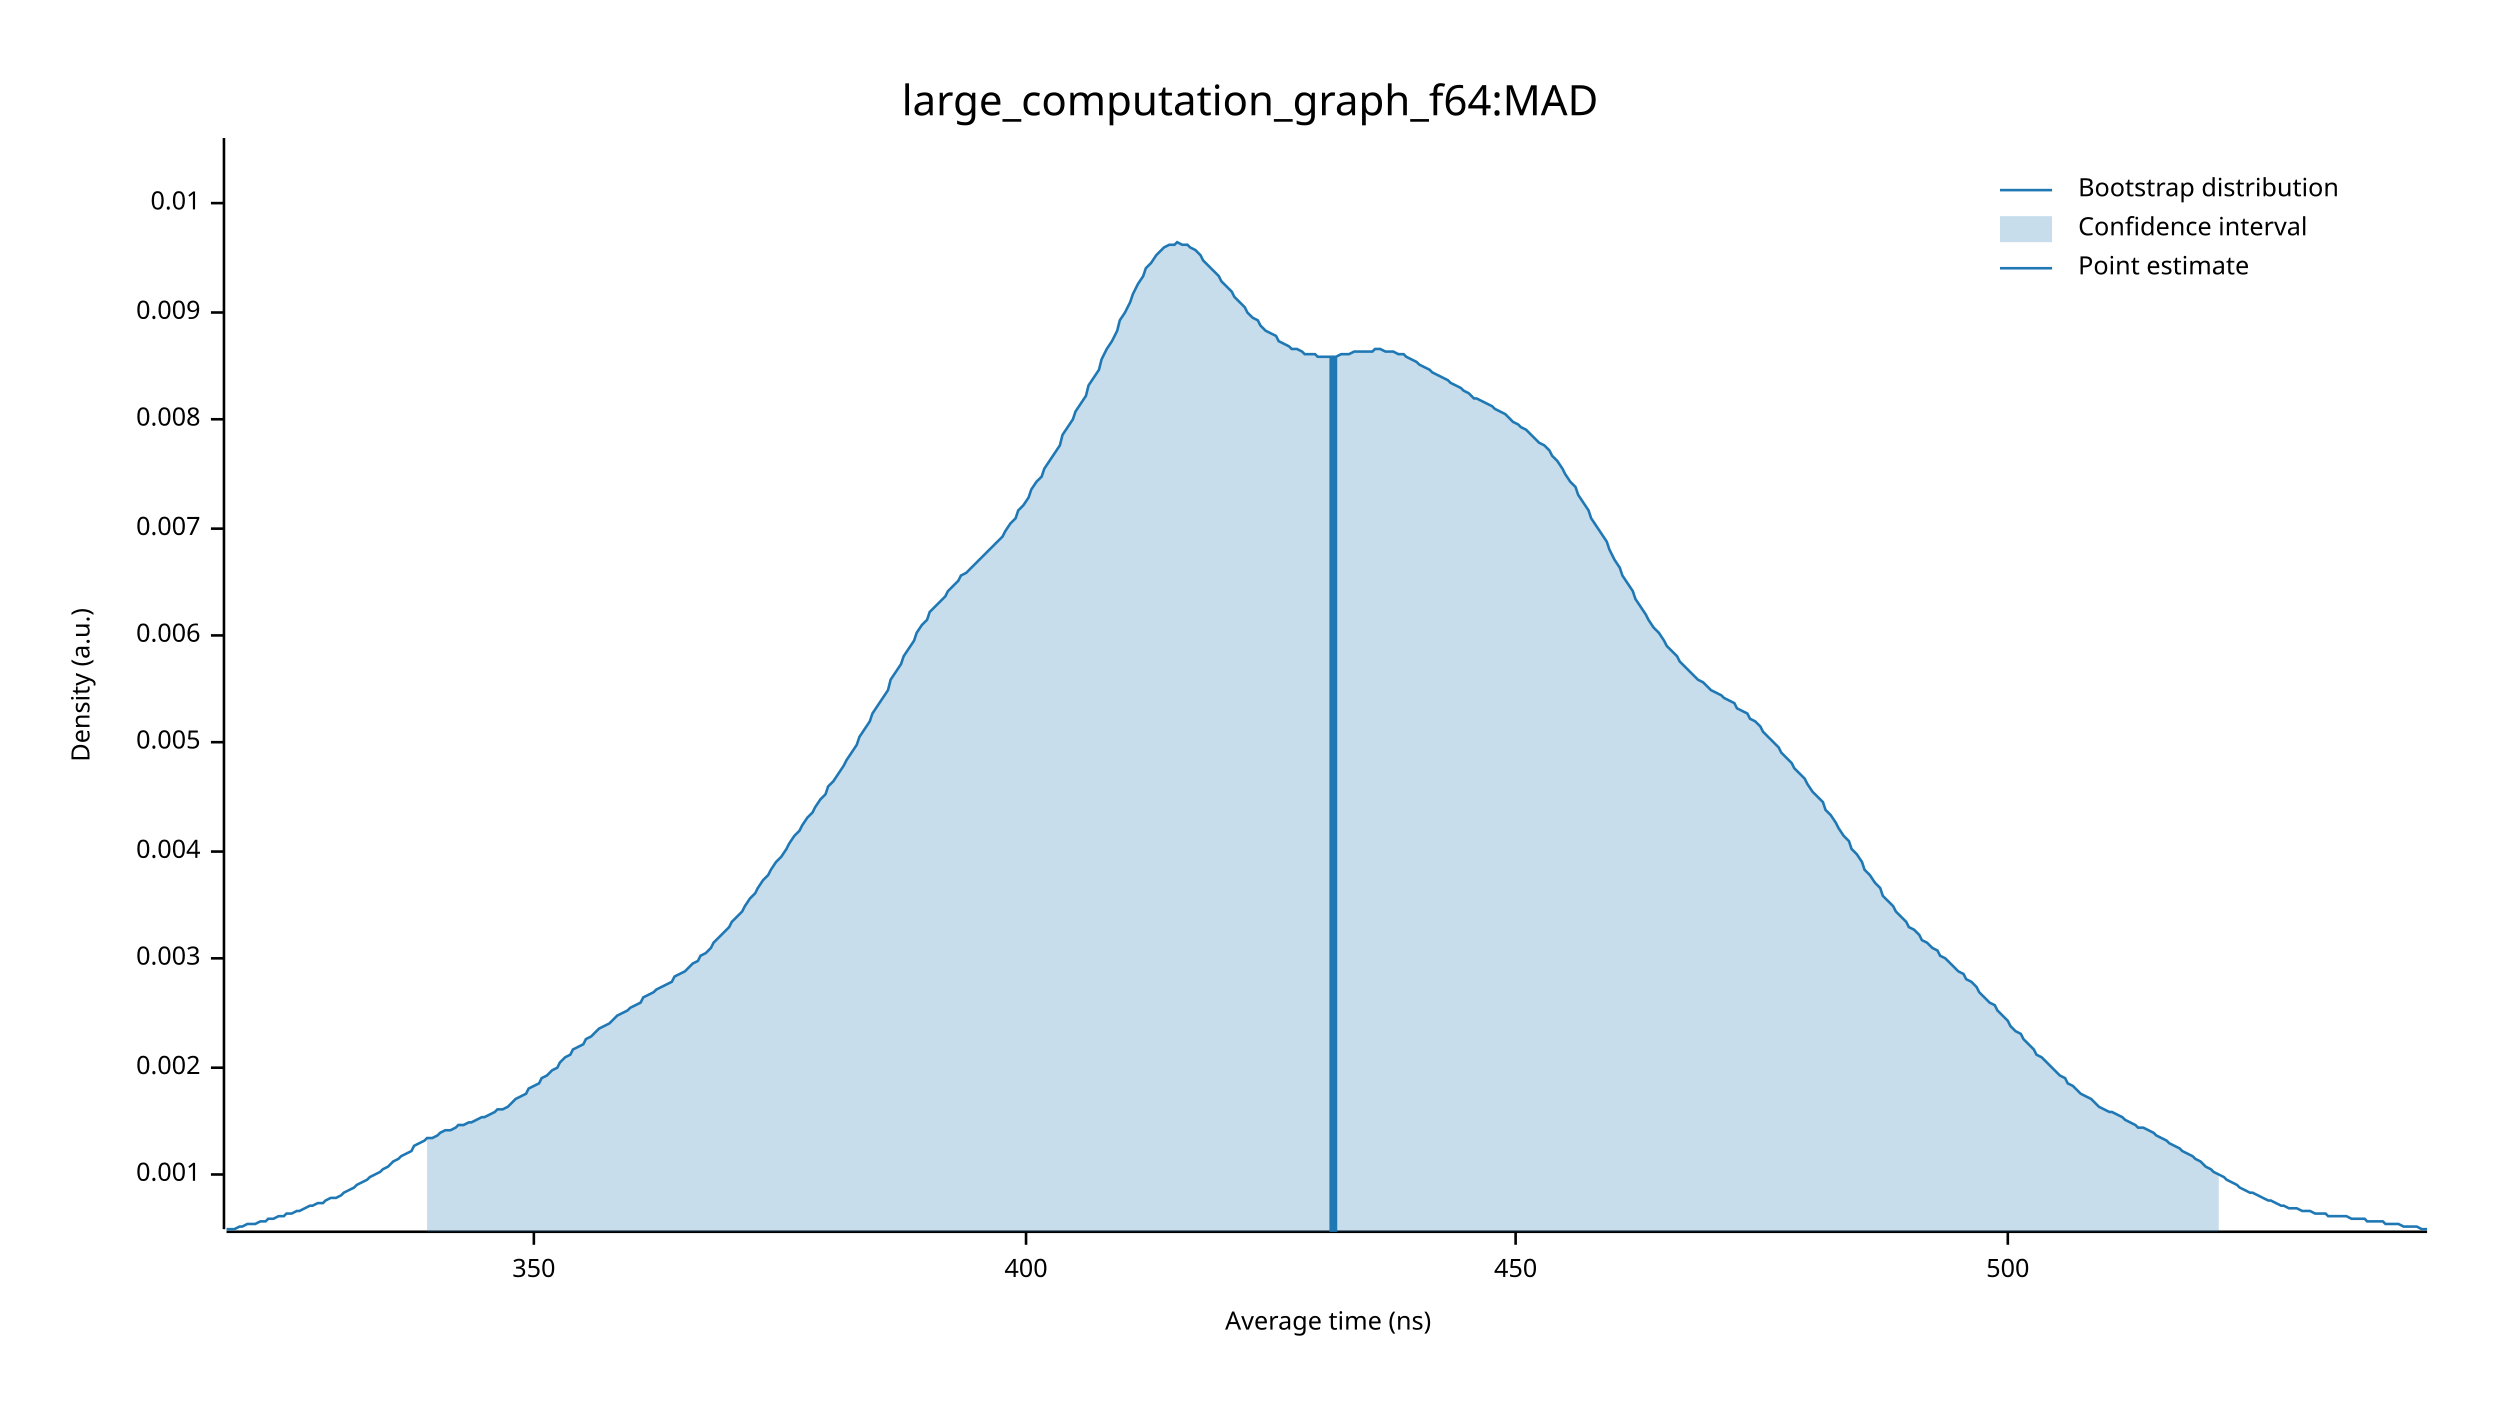
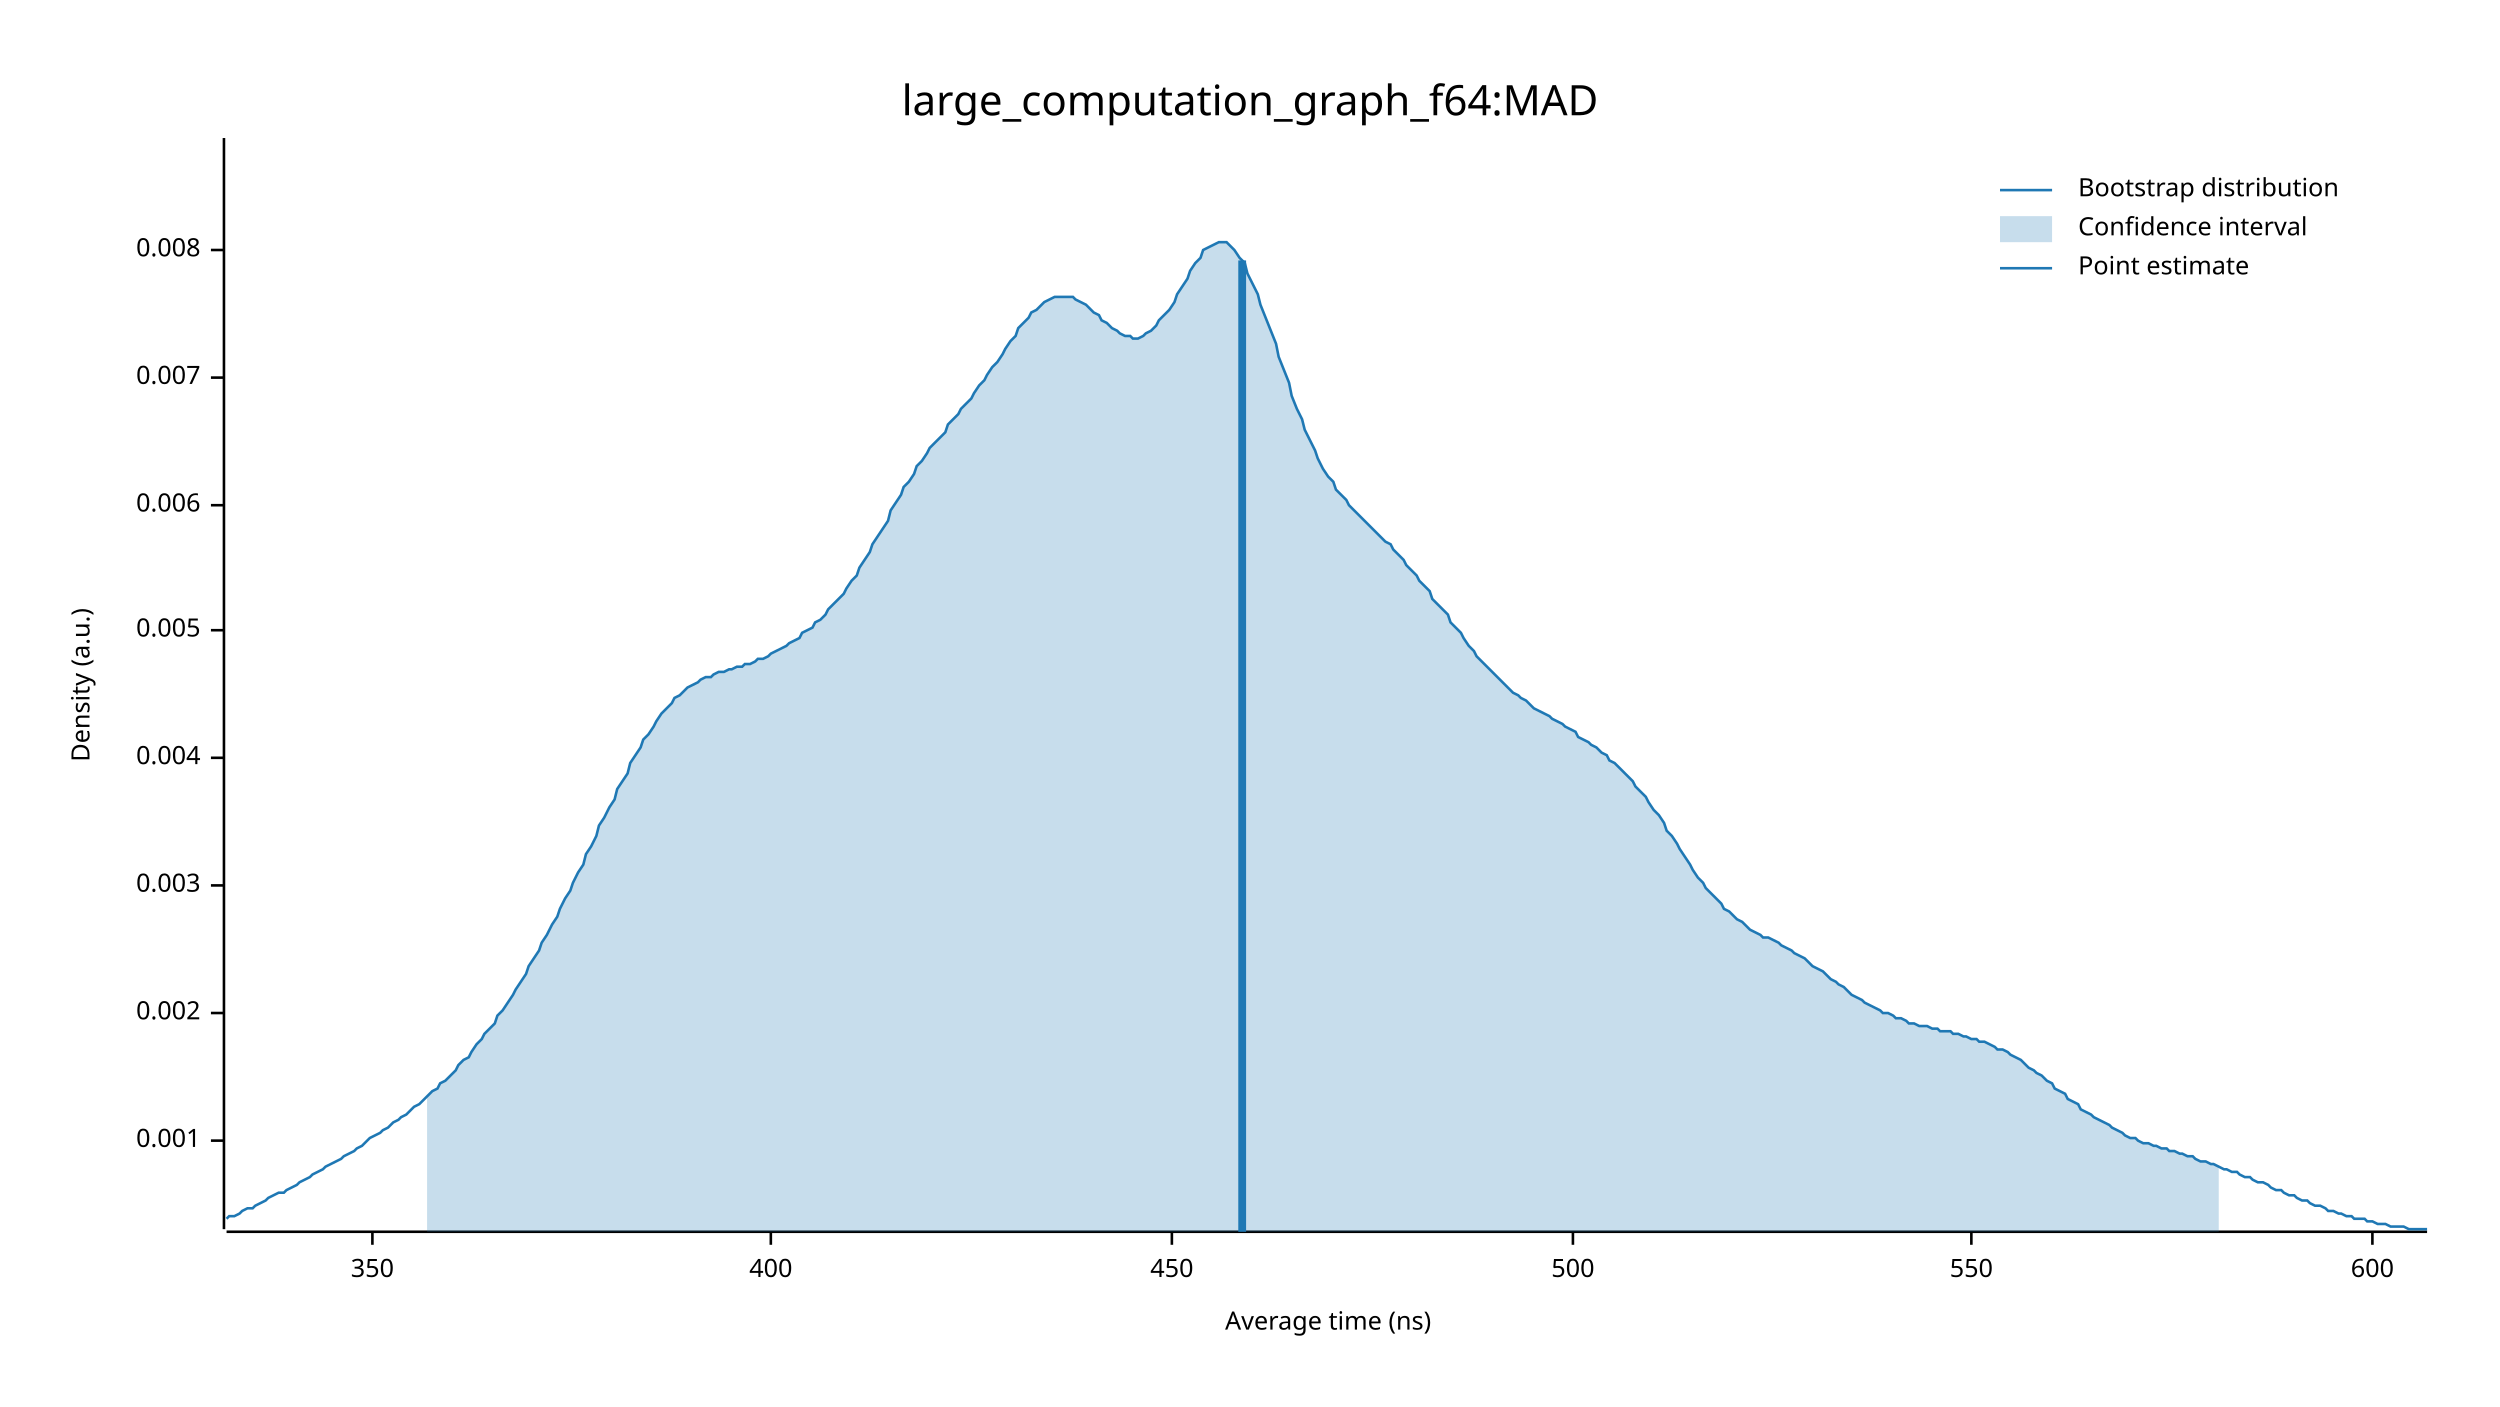
<svg xmlns="http://www.w3.org/2000/svg" width="960" height="540" viewBox="0 0 960 540">
  <text x="480" y="32" dy="0.76em" text-anchor="middle" font-family="sans-serif" font-size="16.129" opacity="1" fill="#000000">
large_computation_graph_f64:MAD
</text>
  <text x="27" y="263" dy="0.76em" text-anchor="middle" font-family="sans-serif" font-size="9.677" opacity="1" fill="#000000" transform="rotate(270, 27, 263)">
Density (a.u.)
</text>
  <text x="510" y="513" dy="-0.5ex" text-anchor="middle" font-family="sans-serif" font-size="9.677" opacity="1" fill="#000000">
Average time (ns)
</text>
  <polyline fill="none" opacity="1" stroke="#000000" stroke-width="1" points="86,53 86,472 " />
-   <text x="77" y="451" dy="0.5ex" text-anchor="end" font-family="sans-serif" font-size="9.677" opacity="1" fill="#000000">
+   <text x="77" y="438" dy="0.5ex" text-anchor="end" font-family="sans-serif" font-size="9.677" opacity="1" fill="#000000">
0.001
</text>
-   <polyline fill="none" opacity="1" stroke="#000000" stroke-width="1" points="81,451 86,451 " />
-   <text x="77" y="410" dy="0.5ex" text-anchor="end" font-family="sans-serif" font-size="9.677" opacity="1" fill="#000000">
+   <polyline fill="none" opacity="1" stroke="#000000" stroke-width="1" points="81,438 86,438 " />
+   <text x="77" y="389" dy="0.5ex" text-anchor="end" font-family="sans-serif" font-size="9.677" opacity="1" fill="#000000">
0.002
</text>
-   <polyline fill="none" opacity="1" stroke="#000000" stroke-width="1" points="81,410 86,410 " />
-   <text x="77" y="368" dy="0.5ex" text-anchor="end" font-family="sans-serif" font-size="9.677" opacity="1" fill="#000000">
+   <polyline fill="none" opacity="1" stroke="#000000" stroke-width="1" points="81,389 86,389 " />
+   <text x="77" y="340" dy="0.5ex" text-anchor="end" font-family="sans-serif" font-size="9.677" opacity="1" fill="#000000">
0.003
</text>
-   <polyline fill="none" opacity="1" stroke="#000000" stroke-width="1" points="81,368 86,368 " />
-   <text x="77" y="327" dy="0.5ex" text-anchor="end" font-family="sans-serif" font-size="9.677" opacity="1" fill="#000000">
+   <polyline fill="none" opacity="1" stroke="#000000" stroke-width="1" points="81,340 86,340 " />
+   <text x="77" y="291" dy="0.5ex" text-anchor="end" font-family="sans-serif" font-size="9.677" opacity="1" fill="#000000">
0.004
</text>
-   <polyline fill="none" opacity="1" stroke="#000000" stroke-width="1" points="81,327 86,327 " />
-   <text x="77" y="285" dy="0.5ex" text-anchor="end" font-family="sans-serif" font-size="9.677" opacity="1" fill="#000000">
+   <polyline fill="none" opacity="1" stroke="#000000" stroke-width="1" points="81,291 86,291 " />
+   <text x="77" y="242" dy="0.5ex" text-anchor="end" font-family="sans-serif" font-size="9.677" opacity="1" fill="#000000">
0.005
</text>
-   <polyline fill="none" opacity="1" stroke="#000000" stroke-width="1" points="81,285 86,285 " />
-   <text x="77" y="244" dy="0.5ex" text-anchor="end" font-family="sans-serif" font-size="9.677" opacity="1" fill="#000000">
+   <polyline fill="none" opacity="1" stroke="#000000" stroke-width="1" points="81,242 86,242 " />
+   <text x="77" y="194" dy="0.5ex" text-anchor="end" font-family="sans-serif" font-size="9.677" opacity="1" fill="#000000">
0.006
</text>
-   <polyline fill="none" opacity="1" stroke="#000000" stroke-width="1" points="81,244 86,244 " />
-   <text x="77" y="203" dy="0.5ex" text-anchor="end" font-family="sans-serif" font-size="9.677" opacity="1" fill="#000000">
+   <polyline fill="none" opacity="1" stroke="#000000" stroke-width="1" points="81,194 86,194 " />
+   <text x="77" y="145" dy="0.5ex" text-anchor="end" font-family="sans-serif" font-size="9.677" opacity="1" fill="#000000">
0.007
</text>
-   <polyline fill="none" opacity="1" stroke="#000000" stroke-width="1" points="81,203 86,203 " />
-   <text x="77" y="161" dy="0.5ex" text-anchor="end" font-family="sans-serif" font-size="9.677" opacity="1" fill="#000000">
+   <polyline fill="none" opacity="1" stroke="#000000" stroke-width="1" points="81,145 86,145 " />
+   <text x="77" y="96" dy="0.5ex" text-anchor="end" font-family="sans-serif" font-size="9.677" opacity="1" fill="#000000">
0.008
</text>
-   <polyline fill="none" opacity="1" stroke="#000000" stroke-width="1" points="81,161 86,161 " />
-   <text x="77" y="120" dy="0.5ex" text-anchor="end" font-family="sans-serif" font-size="9.677" opacity="1" fill="#000000">
- 0.009
- </text>
-   <polyline fill="none" opacity="1" stroke="#000000" stroke-width="1" points="81,120 86,120 " />
-   <text x="77" y="78" dy="0.5ex" text-anchor="end" font-family="sans-serif" font-size="9.677" opacity="1" fill="#000000">
- 0.01
- </text>
-   <polyline fill="none" opacity="1" stroke="#000000" stroke-width="1" points="81,78 86,78 " />
+   <polyline fill="none" opacity="1" stroke="#000000" stroke-width="1" points="81,96 86,96 " />
  <polyline fill="none" opacity="1" stroke="#000000" stroke-width="1" points="87,473 932,473 " />
-   <text x="205" y="483" dy="0.76em" text-anchor="middle" font-family="sans-serif" font-size="9.677" opacity="1" fill="#000000">
+   <text x="143" y="483" dy="0.76em" text-anchor="middle" font-family="sans-serif" font-size="9.677" opacity="1" fill="#000000">
350
</text>
-   <polyline fill="none" opacity="1" stroke="#000000" stroke-width="1" points="205,473 205,478 " />
-   <text x="394" y="483" dy="0.76em" text-anchor="middle" font-family="sans-serif" font-size="9.677" opacity="1" fill="#000000">
+   <polyline fill="none" opacity="1" stroke="#000000" stroke-width="1" points="143,473 143,478 " />
+   <text x="296" y="483" dy="0.76em" text-anchor="middle" font-family="sans-serif" font-size="9.677" opacity="1" fill="#000000">
400
</text>
-   <polyline fill="none" opacity="1" stroke="#000000" stroke-width="1" points="394,473 394,478 " />
-   <text x="582" y="483" dy="0.76em" text-anchor="middle" font-family="sans-serif" font-size="9.677" opacity="1" fill="#000000">
+   <polyline fill="none" opacity="1" stroke="#000000" stroke-width="1" points="296,473 296,478 " />
+   <text x="450" y="483" dy="0.76em" text-anchor="middle" font-family="sans-serif" font-size="9.677" opacity="1" fill="#000000">
450
</text>
-   <polyline fill="none" opacity="1" stroke="#000000" stroke-width="1" points="582,473 582,478 " />
-   <text x="771" y="483" dy="0.76em" text-anchor="middle" font-family="sans-serif" font-size="9.677" opacity="1" fill="#000000">
+   <polyline fill="none" opacity="1" stroke="#000000" stroke-width="1" points="450,473 450,478 " />
+   <text x="604" y="483" dy="0.76em" text-anchor="middle" font-family="sans-serif" font-size="9.677" opacity="1" fill="#000000">
500
</text>
-   <polyline fill="none" opacity="1" stroke="#000000" stroke-width="1" points="771,473 771,478 " />
-   <polyline fill="none" opacity="1" stroke="#1F78B4" stroke-width="1" points="87,472 88,472 90,472 92,471 93,471 95,470 97,470 98,470 100,469 102,469 103,468 105,468 107,467 109,467 110,466 112,466 114,465 115,465 117,464 119,463 120,463 122,462 124,462 125,461 127,460 129,460 131,459 132,458 134,457 136,456 137,455 139,454 141,453 142,452 144,451 146,450 147,449 149,448 151,446 153,445 154,444 156,443 158,442 159,440 161,439 163,438 164,437 166,437 168,436 169,435 171,434 173,434 175,433 176,432 178,432 180,431 181,431 183,430 185,429 186,429 188,428 190,427 191,426 193,426 195,425 197,423 198,422 200,421 202,420 203,418 205,417 207,416 208,414 210,413 212,411 214,410 215,408 217,406 219,405 220,403 222,402 224,401 225,399 227,398 229,396 230,395 232,394 234,393 236,391 237,390 239,389 241,388 242,387 244,386 246,385 247,383 249,382 251,381 252,380 254,379 256,378 258,377 259,375 261,374 263,373 264,372 266,370 268,369 269,367 271,366 273,364 274,362 276,360 278,358 280,356 281,354 283,352 285,350 286,348 288,345 290,343 291,341 293,338 295,336 296,334 298,331 300,329 302,326 303,324 305,321 307,319 308,317 310,314 312,312 313,310 315,307 317,305 318,302 320,300 322,297 324,294 325,292 327,289 329,286 330,283 332,280 334,277 335,274 337,271 339,268 341,265 342,261 344,258 346,255 347,252 349,249 351,246 352,243 354,240 356,238 357,235 359,233 361,231 363,229 364,227 366,225 368,223 369,221 371,220 373,218 374,217 376,215 378,213 379,212 381,210 383,208 385,206 386,204 388,201 390,199 391,196 393,194 395,191 396,188 398,185 400,183 401,180 403,177 405,174 407,171 408,167 410,164 412,161 413,158 415,155 417,152 418,148 420,145 422,142 423,138 425,134 427,131 429,127 430,123 432,120 434,116 435,113 437,109 439,106 440,103 442,101 444,98 445,97 447,95 449,94 451,94 452,93 454,94 456,94 457,95 459,96 461,98 462,100 464,102 466,104 468,106 469,108 471,110 473,112 474,114 476,116 478,118 479,120 481,122 483,123 484,125 486,127 488,128 490,129 491,131 493,132 495,133 496,134 498,134 500,135 501,136 503,136 505,136 506,137 508,137 510,137 512,137 513,137 515,136 517,136 518,136 520,135 522,135 523,135 525,135 527,135 528,134 530,134 532,135 534,135 535,135 537,136 539,136 540,137 542,138 544,139 545,140 547,141 549,142 550,143 552,144 554,145 556,146 557,147 559,148 561,149 562,150 564,151 566,153 567,153 569,154 571,155 573,156 574,157 576,158 578,159 579,160 581,162 583,163 584,164 586,165 588,167 589,168 591,170 593,171 595,173 596,175 598,177 600,180 601,182 603,185 605,187 606,190 608,193 610,196 611,199 613,202 615,205 617,208 618,211 620,215 622,218 623,221 625,224 627,227 628,230 630,233 632,236 633,238 635,241 637,243 639,246 640,248 642,250 644,252 645,254 647,256 649,258 650,259 652,261 654,262 655,263 657,265 659,266 661,267 662,268 664,269 666,270 667,272 669,273 671,274 672,276 674,277 676,279 677,281 679,283 681,285 683,287 684,289 686,291 688,293 689,295 691,297 693,299 694,301 696,304 698,306 700,308 701,311 703,313 705,316 706,318 708,321 710,323 711,326 713,328 715,331 716,334 718,336 720,339 722,341 723,344 725,346 727,348 728,350 730,352 732,354 733,356 735,357 737,359 738,361 740,362 742,364 744,365 745,367 747,368 749,370 750,371 752,373 754,374 755,376 757,377 759,379 760,381 762,383 764,385 766,386 767,388 769,390 771,392 772,394 774,396 776,397 777,399 779,401 781,403 782,405 784,406 786,408 788,410 789,411 791,413 793,414 794,416 796,417 798,419 799,420 801,421 803,422 804,423 806,425 808,426 810,427 811,427 813,428 815,429 816,430 818,431 820,432 821,433 823,433 825,434 827,435 828,436 830,437 832,438 833,439 835,440 837,441 838,442 840,443 842,444 843,445 845,446 847,448 849,449 850,450 852,451 854,452 855,453 857,454 859,455 860,456 862,457 864,458 865,458 867,459 869,460 871,461 872,461 874,462 876,463 877,463 879,464 881,464 882,464 884,465 886,465 887,465 889,466 891,466 893,466 894,467 896,467 898,467 899,467 901,467 903,468 904,468 906,468 908,468 909,469 911,469 913,469 915,469 916,470 918,470 920,470 921,470 923,471 925,471 926,471 928,471 930,472 932,472 " />
-   <polygon opacity="0.25" fill="#1F78B4" points="164,437 166,437 168,436 169,435 171,434 173,434 175,433 176,432 178,432 180,431 181,431 183,430 185,429 186,429 188,428 190,427 191,426 193,426 195,425 197,423 198,422 200,421 202,420 203,418 205,417 207,416 208,414 210,413 212,411 214,410 215,408 217,406 219,405 220,403 222,402 224,401 225,399 227,398 229,396 230,395 232,394 234,393 236,391 237,390 239,389 241,388 242,387 244,386 246,385 247,383 249,382 251,381 252,380 254,379 256,378 258,377 259,375 261,374 263,373 264,372 266,370 268,369 269,367 271,366 273,364 274,362 276,360 278,358 280,356 281,354 283,352 285,350 286,348 288,345 290,343 291,341 293,338 295,336 296,334 298,331 300,329 302,326 303,324 305,321 307,319 308,317 310,314 312,312 313,310 315,307 317,305 318,302 320,300 322,297 324,294 325,292 327,289 329,286 330,283 332,280 334,277 335,274 337,271 339,268 341,265 342,261 344,258 346,255 347,252 349,249 351,246 352,243 354,240 356,238 357,235 359,233 361,231 363,229 364,227 366,225 368,223 369,221 371,220 373,218 374,217 376,215 378,213 379,212 381,210 383,208 385,206 386,204 388,201 390,199 391,196 393,194 395,191 396,188 398,185 400,183 401,180 403,177 405,174 407,171 408,167 410,164 412,161 413,158 415,155 417,152 418,148 420,145 422,142 423,138 425,134 427,131 429,127 430,123 432,120 434,116 435,113 437,109 439,106 440,103 442,101 444,98 445,97 447,95 449,94 451,94 452,93 454,94 456,94 457,95 459,96 461,98 462,100 464,102 466,104 468,106 469,108 471,110 473,112 474,114 476,116 478,118 479,120 481,122 483,123 484,125 486,127 488,128 490,129 491,131 493,132 495,133 496,134 498,134 500,135 501,136 503,136 505,136 506,137 508,137 510,137 512,137 513,137 515,136 517,136 518,136 520,135 522,135 523,135 525,135 527,135 528,134 530,134 532,135 534,135 535,135 537,136 539,136 540,137 542,138 544,139 545,140 547,141 549,142 550,143 552,144 554,145 556,146 557,147 559,148 561,149 562,150 564,151 566,153 567,153 569,154 571,155 573,156 574,157 576,158 578,159 579,160 581,162 583,163 584,164 586,165 588,167 589,168 591,170 593,171 595,173 596,175 598,177 600,180 601,182 603,185 605,187 606,190 608,193 610,196 611,199 613,202 615,205 617,208 618,211 620,215 622,218 623,221 625,224 627,227 628,230 630,233 632,236 633,238 635,241 637,243 639,246 640,248 642,250 644,252 645,254 647,256 649,258 650,259 652,261 654,262 655,263 657,265 659,266 661,267 662,268 664,269 666,270 667,272 669,273 671,274 672,276 674,277 676,279 677,281 679,283 681,285 683,287 684,289 686,291 688,293 689,295 691,297 693,299 694,301 696,304 698,306 700,308 701,311 703,313 705,316 706,318 708,321 710,323 711,326 713,328 715,331 716,334 718,336 720,339 722,341 723,344 725,346 727,348 728,350 730,352 732,354 733,356 735,357 737,359 738,361 740,362 742,364 744,365 745,367 747,368 749,370 750,371 752,373 754,374 755,376 757,377 759,379 760,381 762,383 764,385 766,386 767,388 769,390 771,392 772,394 774,396 776,397 777,399 779,401 781,403 782,405 784,406 786,408 788,410 789,411 791,413 793,414 794,416 796,417 798,419 799,420 801,421 803,422 804,423 806,425 808,426 810,427 811,427 813,428 815,429 816,430 818,431 820,432 821,433 823,433 825,434 827,435 828,436 830,437 832,438 833,439 835,440 837,441 838,442 840,443 842,444 843,445 845,446 847,448 849,449 850,450 852,451 852,473 164,473 " />
-   <polyline fill="none" opacity="1" stroke="#1F78B4" stroke-width="3" points="512,473 512,137 " />
+   <polyline fill="none" opacity="1" stroke="#000000" stroke-width="1" points="604,473 604,478 " />
+   <text x="757" y="483" dy="0.76em" text-anchor="middle" font-family="sans-serif" font-size="9.677" opacity="1" fill="#000000">
+ 550
+ </text>
+   <polyline fill="none" opacity="1" stroke="#000000" stroke-width="1" points="757,473 757,478 " />
+   <text x="911" y="483" dy="0.76em" text-anchor="middle" font-family="sans-serif" font-size="9.677" opacity="1" fill="#000000">
+ 600
+ </text>
+   <polyline fill="none" opacity="1" stroke="#000000" stroke-width="1" points="911,473 911,478 " />
+   <polyline fill="none" opacity="1" stroke="#1F78B4" stroke-width="1" points="87,468 88,467 90,467 92,466 93,465 95,464 97,464 98,463 100,462 102,461 103,460 105,459 107,458 109,458 110,457 112,456 114,455 115,454 117,453 119,452 120,451 122,450 124,449 125,448 127,447 129,446 131,445 132,444 134,443 136,442 137,441 139,440 141,438 142,437 144,436 146,435 147,434 149,433 151,431 153,430 154,429 156,428 158,426 159,425 161,424 163,422 164,421 166,419 168,418 169,416 171,415 173,413 175,411 176,409 178,407 180,406 181,404 183,401 185,399 186,397 188,395 190,393 191,390 193,388 195,385 197,382 198,380 200,377 202,374 203,371 205,368 207,365 208,362 210,359 212,355 214,352 215,349 217,345 219,342 220,339 222,335 224,332 225,328 227,325 229,321 230,317 232,314 234,310 236,307 237,303 239,300 241,297 242,293 244,290 246,287 247,284 249,282 251,279 252,277 254,274 256,272 258,270 259,268 261,267 263,265 264,264 266,263 268,262 269,261 271,260 273,260 274,259 276,258 278,258 280,257 281,257 283,256 285,256 286,255 288,255 290,254 291,253 293,253 295,252 296,251 298,250 300,249 302,248 303,247 305,246 307,245 308,243 310,242 312,241 313,239 315,238 317,236 318,234 320,232 322,230 324,228 325,226 327,223 329,221 330,218 332,215 334,212 335,209 337,206 339,203 341,200 342,196 344,193 346,190 347,187 349,185 351,182 352,179 354,177 356,174 357,172 359,170 361,168 363,166 364,163 366,161 368,159 369,157 371,155 373,153 374,151 376,148 378,146 379,144 381,141 383,139 385,136 386,134 388,131 390,129 391,126 393,124 395,122 396,120 398,119 400,117 401,116 403,115 405,114 407,114 408,114 410,114 412,114 413,115 415,116 417,117 418,118 420,120 422,121 423,123 425,124 427,126 429,127 430,128 432,129 434,129 435,130 437,130 439,129 440,128 442,127 444,125 445,123 447,121 449,119 451,116 452,113 454,110 456,107 457,104 459,101 461,99 462,96 464,95 466,94 468,93 469,93 471,93 473,95 474,96 476,99 478,101 479,105 481,109 483,113 484,117 486,122 488,127 490,132 491,137 493,142 495,147 496,152 498,157 500,161 501,165 503,169 505,173 506,176 508,180 510,183 512,185 513,188 515,190 517,192 518,194 520,196 522,198 523,199 525,201 527,203 528,204 530,206 532,208 534,209 535,211 537,213 539,215 540,217 542,219 544,221 545,223 547,225 549,227 550,230 552,232 554,234 556,236 557,239 559,241 561,243 562,245 564,248 566,250 567,252 569,254 571,256 573,258 574,259 576,261 578,263 579,264 581,266 583,267 584,268 586,269 588,271 589,272 591,273 593,274 595,275 596,276 598,277 600,278 601,279 603,280 605,281 606,283 608,284 610,285 611,286 613,287 615,289 617,290 618,292 620,293 622,295 623,296 625,298 627,300 628,302 630,304 632,306 633,308 635,311 637,313 639,316 640,319 642,321 644,324 645,326 647,329 649,332 650,334 652,337 654,339 655,341 657,343 659,345 661,347 662,349 664,350 666,352 667,353 669,354 671,356 672,357 674,358 676,359 677,360 679,360 681,361 683,362 684,363 686,364 688,365 689,366 691,367 693,368 694,369 696,371 698,372 700,373 701,374 703,376 705,377 706,378 708,379 710,381 711,382 713,383 715,384 716,385 718,386 720,387 722,388 723,389 725,389 727,390 728,391 730,391 732,392 733,393 735,393 737,394 738,394 740,394 742,395 744,395 745,396 747,396 749,396 750,397 752,397 754,398 755,398 757,399 759,399 760,400 762,400 764,401 766,402 767,403 769,403 771,404 772,405 774,406 776,407 777,408 779,410 781,411 782,412 784,413 786,415 788,416 789,418 791,419 793,420 794,422 796,423 798,424 799,426 801,427 803,428 804,429 806,430 808,431 810,432 811,433 813,434 815,435 816,436 818,437 820,437 821,438 823,439 825,439 827,440 828,440 830,441 832,441 833,442 835,442 837,443 838,443 840,444 842,444 843,445 845,446 847,446 849,447 850,447 852,448 854,449 855,449 857,450 859,450 860,451 862,452 864,452 865,453 867,454 869,454 871,455 872,456 874,457 876,457 877,458 879,459 881,459 882,460 884,461 886,461 887,462 889,463 891,463 893,464 894,465 896,465 898,466 899,466 901,467 903,467 904,468 906,468 908,468 909,469 911,469 913,470 915,470 916,470 918,471 920,471 921,471 923,471 925,472 926,472 928,472 930,472 932,472 " />
+   <polygon opacity="0.25" fill="#1F78B4" points="164,421 166,419 168,418 169,416 171,415 173,413 175,411 176,409 178,407 180,406 181,404 183,401 185,399 186,397 188,395 190,393 191,390 193,388 195,385 197,382 198,380 200,377 202,374 203,371 205,368 207,365 208,362 210,359 212,355 214,352 215,349 217,345 219,342 220,339 222,335 224,332 225,328 227,325 229,321 230,317 232,314 234,310 236,307 237,303 239,300 241,297 242,293 244,290 246,287 247,284 249,282 251,279 252,277 254,274 256,272 258,270 259,268 261,267 263,265 264,264 266,263 268,262 269,261 271,260 273,260 274,259 276,258 278,258 280,257 281,257 283,256 285,256 286,255 288,255 290,254 291,253 293,253 295,252 296,251 298,250 300,249 302,248 303,247 305,246 307,245 308,243 310,242 312,241 313,239 315,238 317,236 318,234 320,232 322,230 324,228 325,226 327,223 329,221 330,218 332,215 334,212 335,209 337,206 339,203 341,200 342,196 344,193 346,190 347,187 349,185 351,182 352,179 354,177 356,174 357,172 359,170 361,168 363,166 364,163 366,161 368,159 369,157 371,155 373,153 374,151 376,148 378,146 379,144 381,141 383,139 385,136 386,134 388,131 390,129 391,126 393,124 395,122 396,120 398,119 400,117 401,116 403,115 405,114 407,114 408,114 410,114 412,114 413,115 415,116 417,117 418,118 420,120 422,121 423,123 425,124 427,126 429,127 430,128 432,129 434,129 435,130 437,130 439,129 440,128 442,127 444,125 445,123 447,121 449,119 451,116 452,113 454,110 456,107 457,104 459,101 461,99 462,96 464,95 466,94 468,93 469,93 471,93 473,95 474,96 476,99 478,101 479,105 481,109 483,113 484,117 486,122 488,127 490,132 491,137 493,142 495,147 496,152 498,157 500,161 501,165 503,169 505,173 506,176 508,180 510,183 512,185 513,188 515,190 517,192 518,194 520,196 522,198 523,199 525,201 527,203 528,204 530,206 532,208 534,209 535,211 537,213 539,215 540,217 542,219 544,221 545,223 547,225 549,227 550,230 552,232 554,234 556,236 557,239 559,241 561,243 562,245 564,248 566,250 567,252 569,254 571,256 573,258 574,259 576,261 578,263 579,264 581,266 583,267 584,268 586,269 588,271 589,272 591,273 593,274 595,275 596,276 598,277 600,278 601,279 603,280 605,281 606,283 608,284 610,285 611,286 613,287 615,289 617,290 618,292 620,293 622,295 623,296 625,298 627,300 628,302 630,304 632,306 633,308 635,311 637,313 639,316 640,319 642,321 644,324 645,326 647,329 649,332 650,334 652,337 654,339 655,341 657,343 659,345 661,347 662,349 664,350 666,352 667,353 669,354 671,356 672,357 674,358 676,359 677,360 679,360 681,361 683,362 684,363 686,364 688,365 689,366 691,367 693,368 694,369 696,371 698,372 700,373 701,374 703,376 705,377 706,378 708,379 710,381 711,382 713,383 715,384 716,385 718,386 720,387 722,388 723,389 725,389 727,390 728,391 730,391 732,392 733,393 735,393 737,394 738,394 740,394 742,395 744,395 745,396 747,396 749,396 750,397 752,397 754,398 755,398 757,399 759,399 760,400 762,400 764,401 766,402 767,403 769,403 771,404 772,405 774,406 776,407 777,408 779,410 781,411 782,412 784,413 786,415 788,416 789,418 791,419 793,420 794,422 796,423 798,424 799,426 801,427 803,428 804,429 806,430 808,431 810,432 811,433 813,434 815,435 816,436 818,437 820,437 821,438 823,439 825,439 827,440 828,440 830,441 832,441 833,442 835,442 837,443 838,443 840,444 842,444 843,445 845,446 847,446 849,447 850,447 852,448 852,473 164,473 " />
+   <polyline fill="none" opacity="1" stroke="#1F78B4" stroke-width="3" points="477,473 477,100 " />
  <text x="798" y="68" dy="0.76em" text-anchor="start" font-family="sans-serif" font-size="9.677" opacity="1" fill="#000000">
Bootstrap distribution
</text>
  <text x="798" y="83" dy="0.76em" text-anchor="start" font-family="sans-serif" font-size="9.677" opacity="1" fill="#000000">
Confidence interval
</text>
  <text x="798" y="98" dy="0.76em" text-anchor="start" font-family="sans-serif" font-size="9.677" opacity="1" fill="#000000">
Point estimate
</text>
  <polyline fill="none" opacity="1" stroke="#1F78B4" stroke-width="1" points="768,73 788,73 " />
  <rect x="768" y="83" width="20" height="10" opacity="0.25" fill="#1F78B4" stroke="none" />
  <polyline fill="none" opacity="1" stroke="#1F78B4" stroke-width="1" points="768,103 788,103 " />
</svg>
